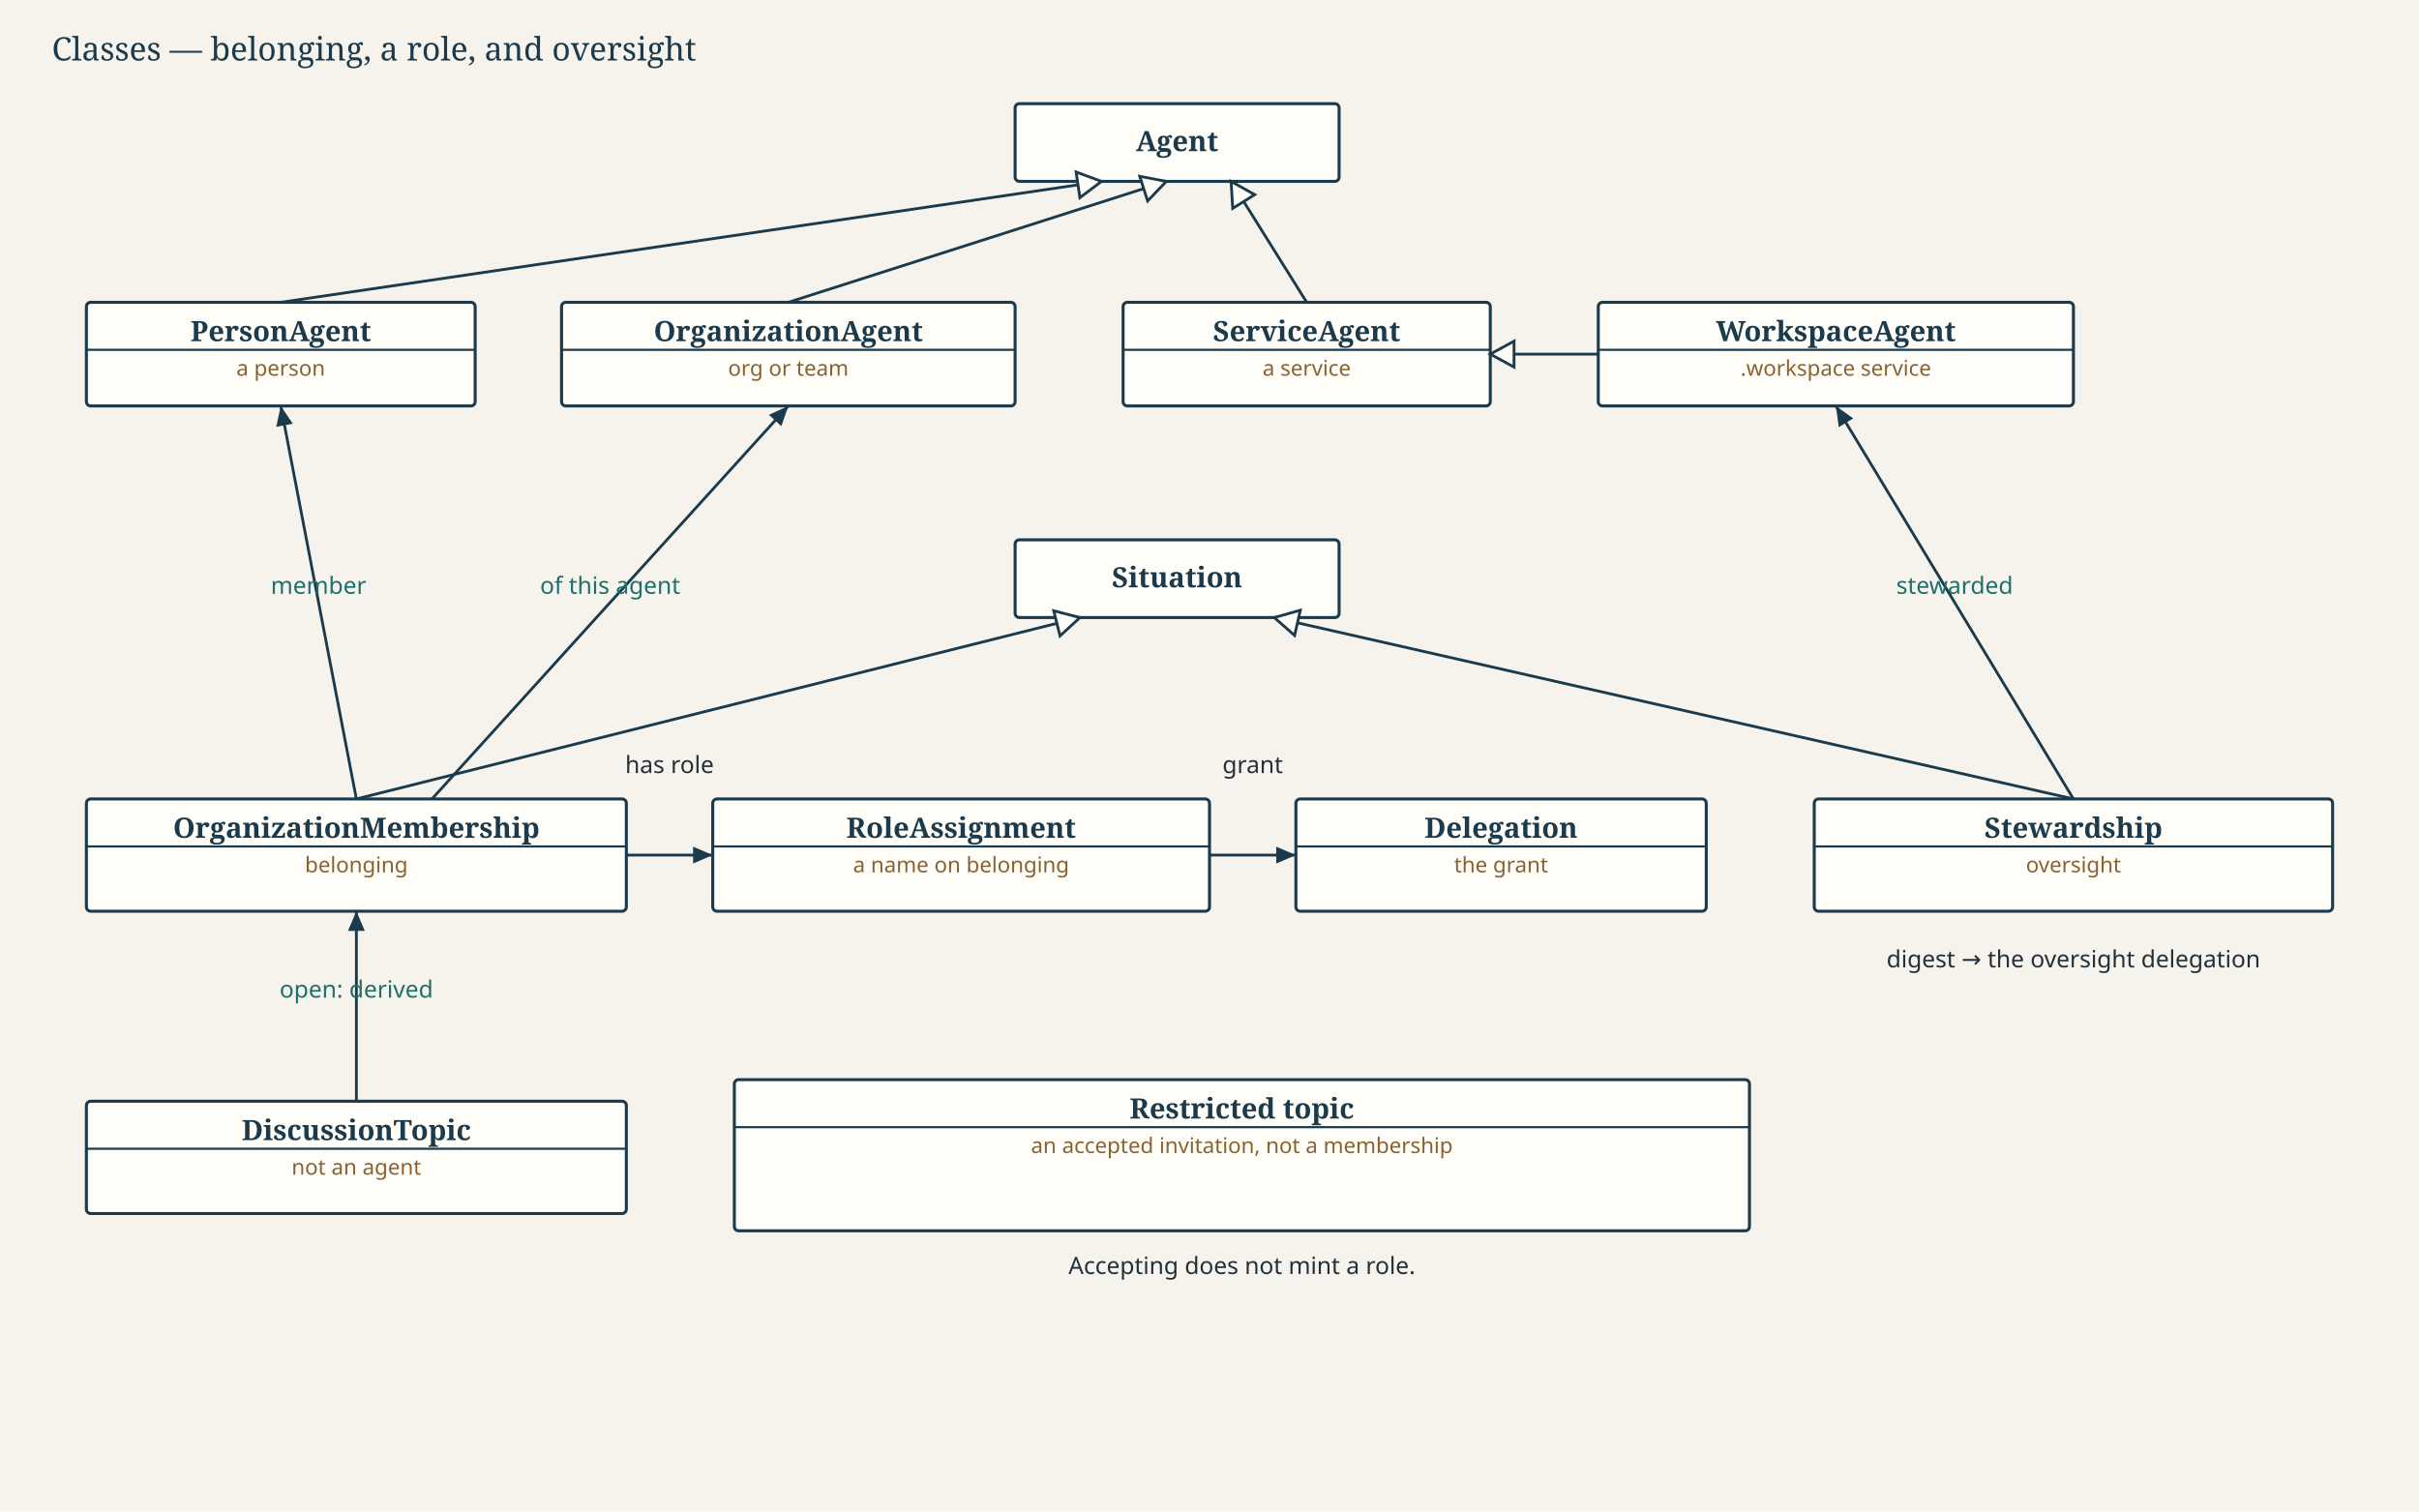
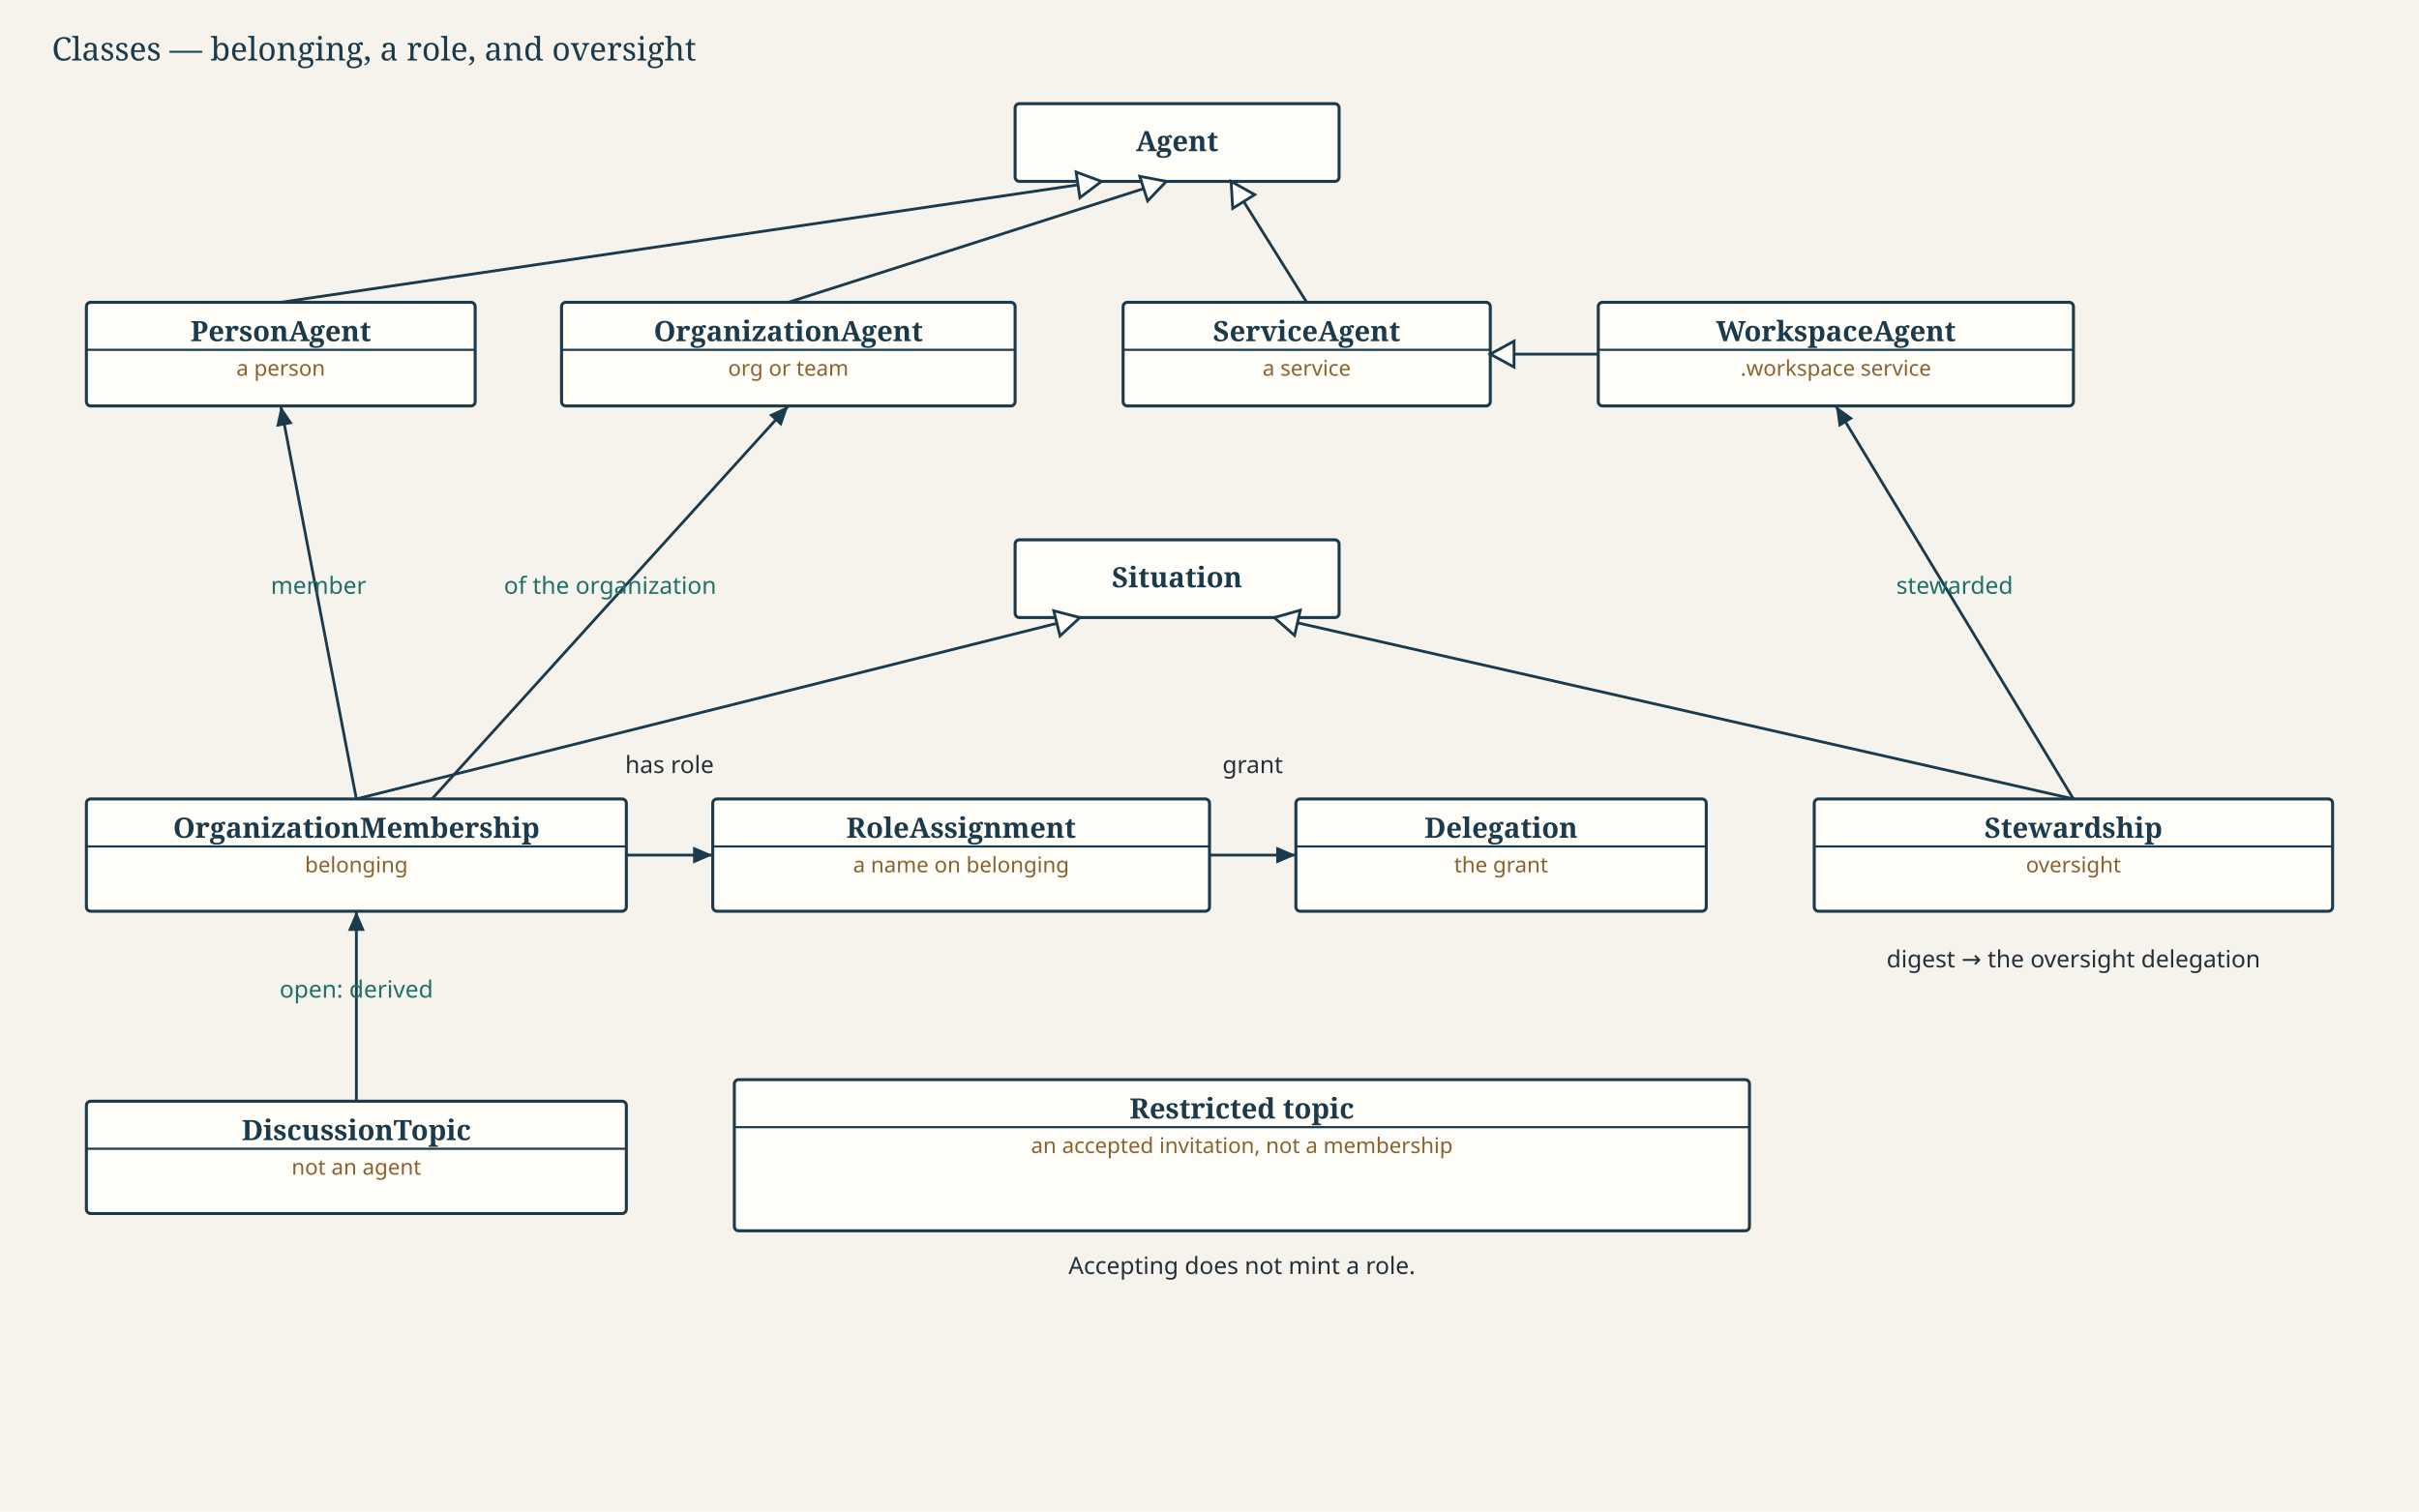
<svg xmlns="http://www.w3.org/2000/svg" width="1120" height="700" viewBox="0 0 1120 700" role="img" aria-label="Classes — belonging, a role, and oversight">
  <rect width="100%" height="100%" fill="#f6f3ec" />
  <text x="24" y="28" font-family="Georgia, serif" font-size="15" fill="#1b3a4b">Classes — belonging, a role, and oversight</text>
  <g>
    <rect x="470" y="48" width="150" height="36" rx="2" fill="#fffdf8" stroke="#1b3a4b" stroke-width="1.4" />
    <text x="545" y="70" text-anchor="middle" font-family="Georgia, serif" font-size="13" font-weight="700" fill="#1b3a4b">Agent</text>
  </g>
  <g>
    <rect x="40" y="140" width="180" height="48" rx="2" fill="#fffdf8" stroke="#1b3a4b" stroke-width="1.4" />
    <line x1="40" y1="162" x2="220" y2="162" stroke="#1b3a4b" stroke-width="1" />
    <text x="130" y="158" text-anchor="middle" font-family="Georgia, serif" font-size="13" font-weight="700" fill="#1b3a4b">PersonAgent</text>
    <text x="130" y="174" text-anchor="middle" font-family="ui-sans-serif, sans-serif" font-size="10" fill="#8a6232">a person</text>
  </g>
  <g>
    <rect x="260" y="140" width="210" height="48" rx="2" fill="#fffdf8" stroke="#1b3a4b" stroke-width="1.4" />
    <line x1="260" y1="162" x2="470" y2="162" stroke="#1b3a4b" stroke-width="1" />
    <text x="365" y="158" text-anchor="middle" font-family="Georgia, serif" font-size="13" font-weight="700" fill="#1b3a4b">OrganizationAgent</text>
    <text x="365" y="174" text-anchor="middle" font-family="ui-sans-serif, sans-serif" font-size="10" fill="#8a6232">org or team</text>
  </g>
  <g>
    <rect x="520" y="140" width="170" height="48" rx="2" fill="#fffdf8" stroke="#1b3a4b" stroke-width="1.4" />
    <line x1="520" y1="162" x2="690" y2="162" stroke="#1b3a4b" stroke-width="1" />
    <text x="605" y="158" text-anchor="middle" font-family="Georgia, serif" font-size="13" font-weight="700" fill="#1b3a4b">ServiceAgent</text>
    <text x="605" y="174" text-anchor="middle" font-family="ui-sans-serif, sans-serif" font-size="10" fill="#8a6232">a service</text>
  </g>
  <g>
    <rect x="740" y="140" width="220" height="48" rx="2" fill="#fffdf8" stroke="#1b3a4b" stroke-width="1.4" />
    <line x1="740" y1="162" x2="960" y2="162" stroke="#1b3a4b" stroke-width="1" />
    <text x="850" y="158" text-anchor="middle" font-family="Georgia, serif" font-size="13" font-weight="700" fill="#1b3a4b">WorkspaceAgent</text>
    <text x="850" y="174" text-anchor="middle" font-family="ui-sans-serif, sans-serif" font-size="10" fill="#8a6232">.workspace service</text>
  </g>
  <line x1="130" y1="140" x2="499.118" y2="85.604" stroke="#1b3a4b" stroke-width="1.3" />
  <polygon points="510,84 499.992,91.54 498.243,79.668" fill="#fffdf8" stroke="#1b3a4b" stroke-width="1.3" />
  <line x1="365" y1="140" x2="529.523" y2="87.353" stroke="#1b3a4b" stroke-width="1.3" />
  <polygon points="540,84 531.352,93.067 527.695,81.638" fill="#fffdf8" stroke="#1b3a4b" stroke-width="1.3" />
  <line x1="605" y1="140" x2="575.83" y2="93.328" stroke="#1b3a4b" stroke-width="1.3" />
  <polygon points="570,84 580.918,90.148 570.742,96.508" fill="#fffdf8" stroke="#1b3a4b" stroke-width="1.3" />
  <line x1="740" y1="164" x2="701" y2="164" stroke="#1b3a4b" stroke-width="1.3" />
  <polygon points="690,164 701,158 701,170" fill="#fffdf8" stroke="#1b3a4b" stroke-width="1.3" />
  <g>
    <rect x="470" y="250" width="150" height="36" rx="2" fill="#fffdf8" stroke="#1b3a4b" stroke-width="1.4" />
    <text x="545" y="272" text-anchor="middle" font-family="Georgia, serif" font-size="13" font-weight="700" fill="#1b3a4b">Situation</text>
  </g>
  <g>
    <rect x="40" y="370" width="250" height="52" rx="2" fill="#fffdf8" stroke="#1b3a4b" stroke-width="1.4" />
    <line x1="40" y1="392" x2="290" y2="392" stroke="#1b3a4b" stroke-width="1" />
    <text x="165" y="388" text-anchor="middle" font-family="Georgia, serif" font-size="13" font-weight="700" fill="#1b3a4b">OrganizationMembership</text>
    <text x="165" y="404" text-anchor="middle" font-family="ui-sans-serif, sans-serif" font-size="10" fill="#8a6232">belonging</text>
  </g>
  <g>
    <rect x="330" y="370" width="230" height="52" rx="2" fill="#fffdf8" stroke="#1b3a4b" stroke-width="1.4" />
    <line x1="330" y1="392" x2="560" y2="392" stroke="#1b3a4b" stroke-width="1" />
    <text x="445" y="388" text-anchor="middle" font-family="Georgia, serif" font-size="13" font-weight="700" fill="#1b3a4b">RoleAssignment</text>
    <text x="445" y="404" text-anchor="middle" font-family="ui-sans-serif, sans-serif" font-size="10" fill="#8a6232">a name on belonging</text>
  </g>
  <g>
    <rect x="600" y="370" width="190" height="52" rx="2" fill="#fffdf8" stroke="#1b3a4b" stroke-width="1.4" />
    <line x1="600" y1="392" x2="790" y2="392" stroke="#1b3a4b" stroke-width="1" />
    <text x="695" y="388" text-anchor="middle" font-family="Georgia, serif" font-size="13" font-weight="700" fill="#1b3a4b">Delegation</text>
    <text x="695" y="404" text-anchor="middle" font-family="ui-sans-serif, sans-serif" font-size="10" fill="#8a6232">the grant</text>
  </g>
  <g>
    <rect x="840" y="370" width="240" height="52" rx="2" fill="#fffdf8" stroke="#1b3a4b" stroke-width="1.4" />
    <line x1="840" y1="392" x2="1080" y2="392" stroke="#1b3a4b" stroke-width="1" />
    <text x="960" y="388" text-anchor="middle" font-family="Georgia, serif" font-size="13" font-weight="700" fill="#1b3a4b">Stewardship</text>
    <text x="960" y="404" text-anchor="middle" font-family="ui-sans-serif, sans-serif" font-size="10" fill="#8a6232">oversight</text>
  </g>
  <line x1="165" y1="370" x2="489.33" y2="288.675" stroke="#1b3a4b" stroke-width="1.3" />
  <polygon points="500,286 490.79,294.495 487.871,282.856" fill="#fffdf8" stroke="#1b3a4b" stroke-width="1.3" />
  <line x1="960" y1="370" x2="600.727" y2="288.435" stroke="#1b3a4b" stroke-width="1.3" />
  <polygon points="590,286 602.055,282.584 599.399,294.286" fill="#fffdf8" stroke="#1b3a4b" stroke-width="1.3" />
  <defs>
    <marker id="a290396330396" markerWidth="8" markerHeight="8" refX="7" refY="3" orient="auto">
      <path d="M0,0 L7,3 L0,6 Z" fill="#1b3a4b" />
    </marker>
  </defs>
  <line x1="290" y1="396" x2="330" y2="396" stroke="#1b3a4b" stroke-width="1.3" marker-end="url(#a290396330396)" />
  <text x="310" y="358" text-anchor="middle" font-family="ui-sans-serif, sans-serif" font-size="11" fill="#243038">has role</text>
  <defs>
    <marker id="a560396600396" markerWidth="8" markerHeight="8" refX="7" refY="3" orient="auto">
      <path d="M0,0 L7,3 L0,6 Z" fill="#1b3a4b" />
    </marker>
  </defs>
  <line x1="560" y1="396" x2="600" y2="396" stroke="#1b3a4b" stroke-width="1.3" marker-end="url(#a560396600396)" />
  <text x="580" y="358" text-anchor="middle" font-family="ui-sans-serif, sans-serif" font-size="11" fill="#243038">grant</text>
  <defs>
    <marker id="a165370130188" markerWidth="8" markerHeight="8" refX="7" refY="3" orient="auto">
      <path d="M0,0 L7,3 L0,6 Z" fill="#1b3a4b" />
    </marker>
  </defs>
  <line x1="165" y1="370" x2="130" y2="188" stroke="#1b3a4b" stroke-width="1.3" marker-end="url(#a165370130188)" />
  <text x="147.5" y="275" text-anchor="middle" font-family="ui-sans-serif, sans-serif" font-size="11" fill="#1f6f6a">member</text>
  <defs>
    <marker id="a200370365188" markerWidth="8" markerHeight="8" refX="7" refY="3" orient="auto">
      <path d="M0,0 L7,3 L0,6 Z" fill="#1b3a4b" />
    </marker>
  </defs>
  <line x1="200" y1="370" x2="365" y2="188" stroke="#1b3a4b" stroke-width="1.3" marker-end="url(#a200370365188)" />
-   <text x="282.5" y="275" text-anchor="middle" font-family="ui-sans-serif, sans-serif" font-size="11" fill="#1f6f6a">of this agent</text>
+   <text x="282.5" y="275" text-anchor="middle" font-family="ui-sans-serif, sans-serif" font-size="11" fill="#1f6f6a">of the organization</text>
  <defs>
    <marker id="a960370850188" markerWidth="8" markerHeight="8" refX="7" refY="3" orient="auto">
      <path d="M0,0 L7,3 L0,6 Z" fill="#1b3a4b" />
    </marker>
  </defs>
  <line x1="960" y1="370" x2="850" y2="188" stroke="#1b3a4b" stroke-width="1.3" marker-end="url(#a960370850188)" />
  <text x="905" y="275" text-anchor="middle" font-family="ui-sans-serif, sans-serif" font-size="11" fill="#1f6f6a">stewarded</text>
  <text x="960" y="448" text-anchor="middle" font-family="ui-sans-serif, sans-serif" font-size="11" fill="#243038">digest → the oversight delegation</text>
  <g>
    <rect x="40" y="510" width="250" height="52" rx="2" fill="#fffdf8" stroke="#1b3a4b" stroke-width="1.4" />
    <line x1="40" y1="532" x2="290" y2="532" stroke="#1b3a4b" stroke-width="1" />
    <text x="165" y="528" text-anchor="middle" font-family="Georgia, serif" font-size="13" font-weight="700" fill="#1b3a4b">DiscussionTopic</text>
    <text x="165" y="544" text-anchor="middle" font-family="ui-sans-serif, sans-serif" font-size="10" fill="#8a6232">not an agent</text>
  </g>
  <defs>
    <marker id="a165510165422" markerWidth="8" markerHeight="8" refX="7" refY="3" orient="auto">
      <path d="M0,0 L7,3 L0,6 Z" fill="#1b3a4b" />
    </marker>
  </defs>
  <line x1="165" y1="510" x2="165" y2="422" stroke="#1b3a4b" stroke-width="1.3" marker-end="url(#a165510165422)" />
  <text x="165" y="462" text-anchor="middle" font-family="ui-sans-serif, sans-serif" font-size="11" fill="#1f6f6a">open: derived</text>
  <g>
    <rect x="340" y="500" width="470" height="70" rx="2" fill="#fffdf8" stroke="#1b3a4b" stroke-width="1.4" />
    <line x1="340" y1="522" x2="810" y2="522" stroke="#1b3a4b" stroke-width="1" />
    <text x="575" y="518" text-anchor="middle" font-family="Georgia, serif" font-size="13" font-weight="700" fill="#1b3a4b">Restricted topic</text>
    <text x="575" y="534" text-anchor="middle" font-family="ui-sans-serif, sans-serif" font-size="10" fill="#8a6232">an accepted invitation, not a membership</text>
  </g>
  <text x="575" y="590" text-anchor="middle" font-family="ui-sans-serif, sans-serif" font-size="11" fill="#243038">Accepting does not mint a role.</text>
</svg>
